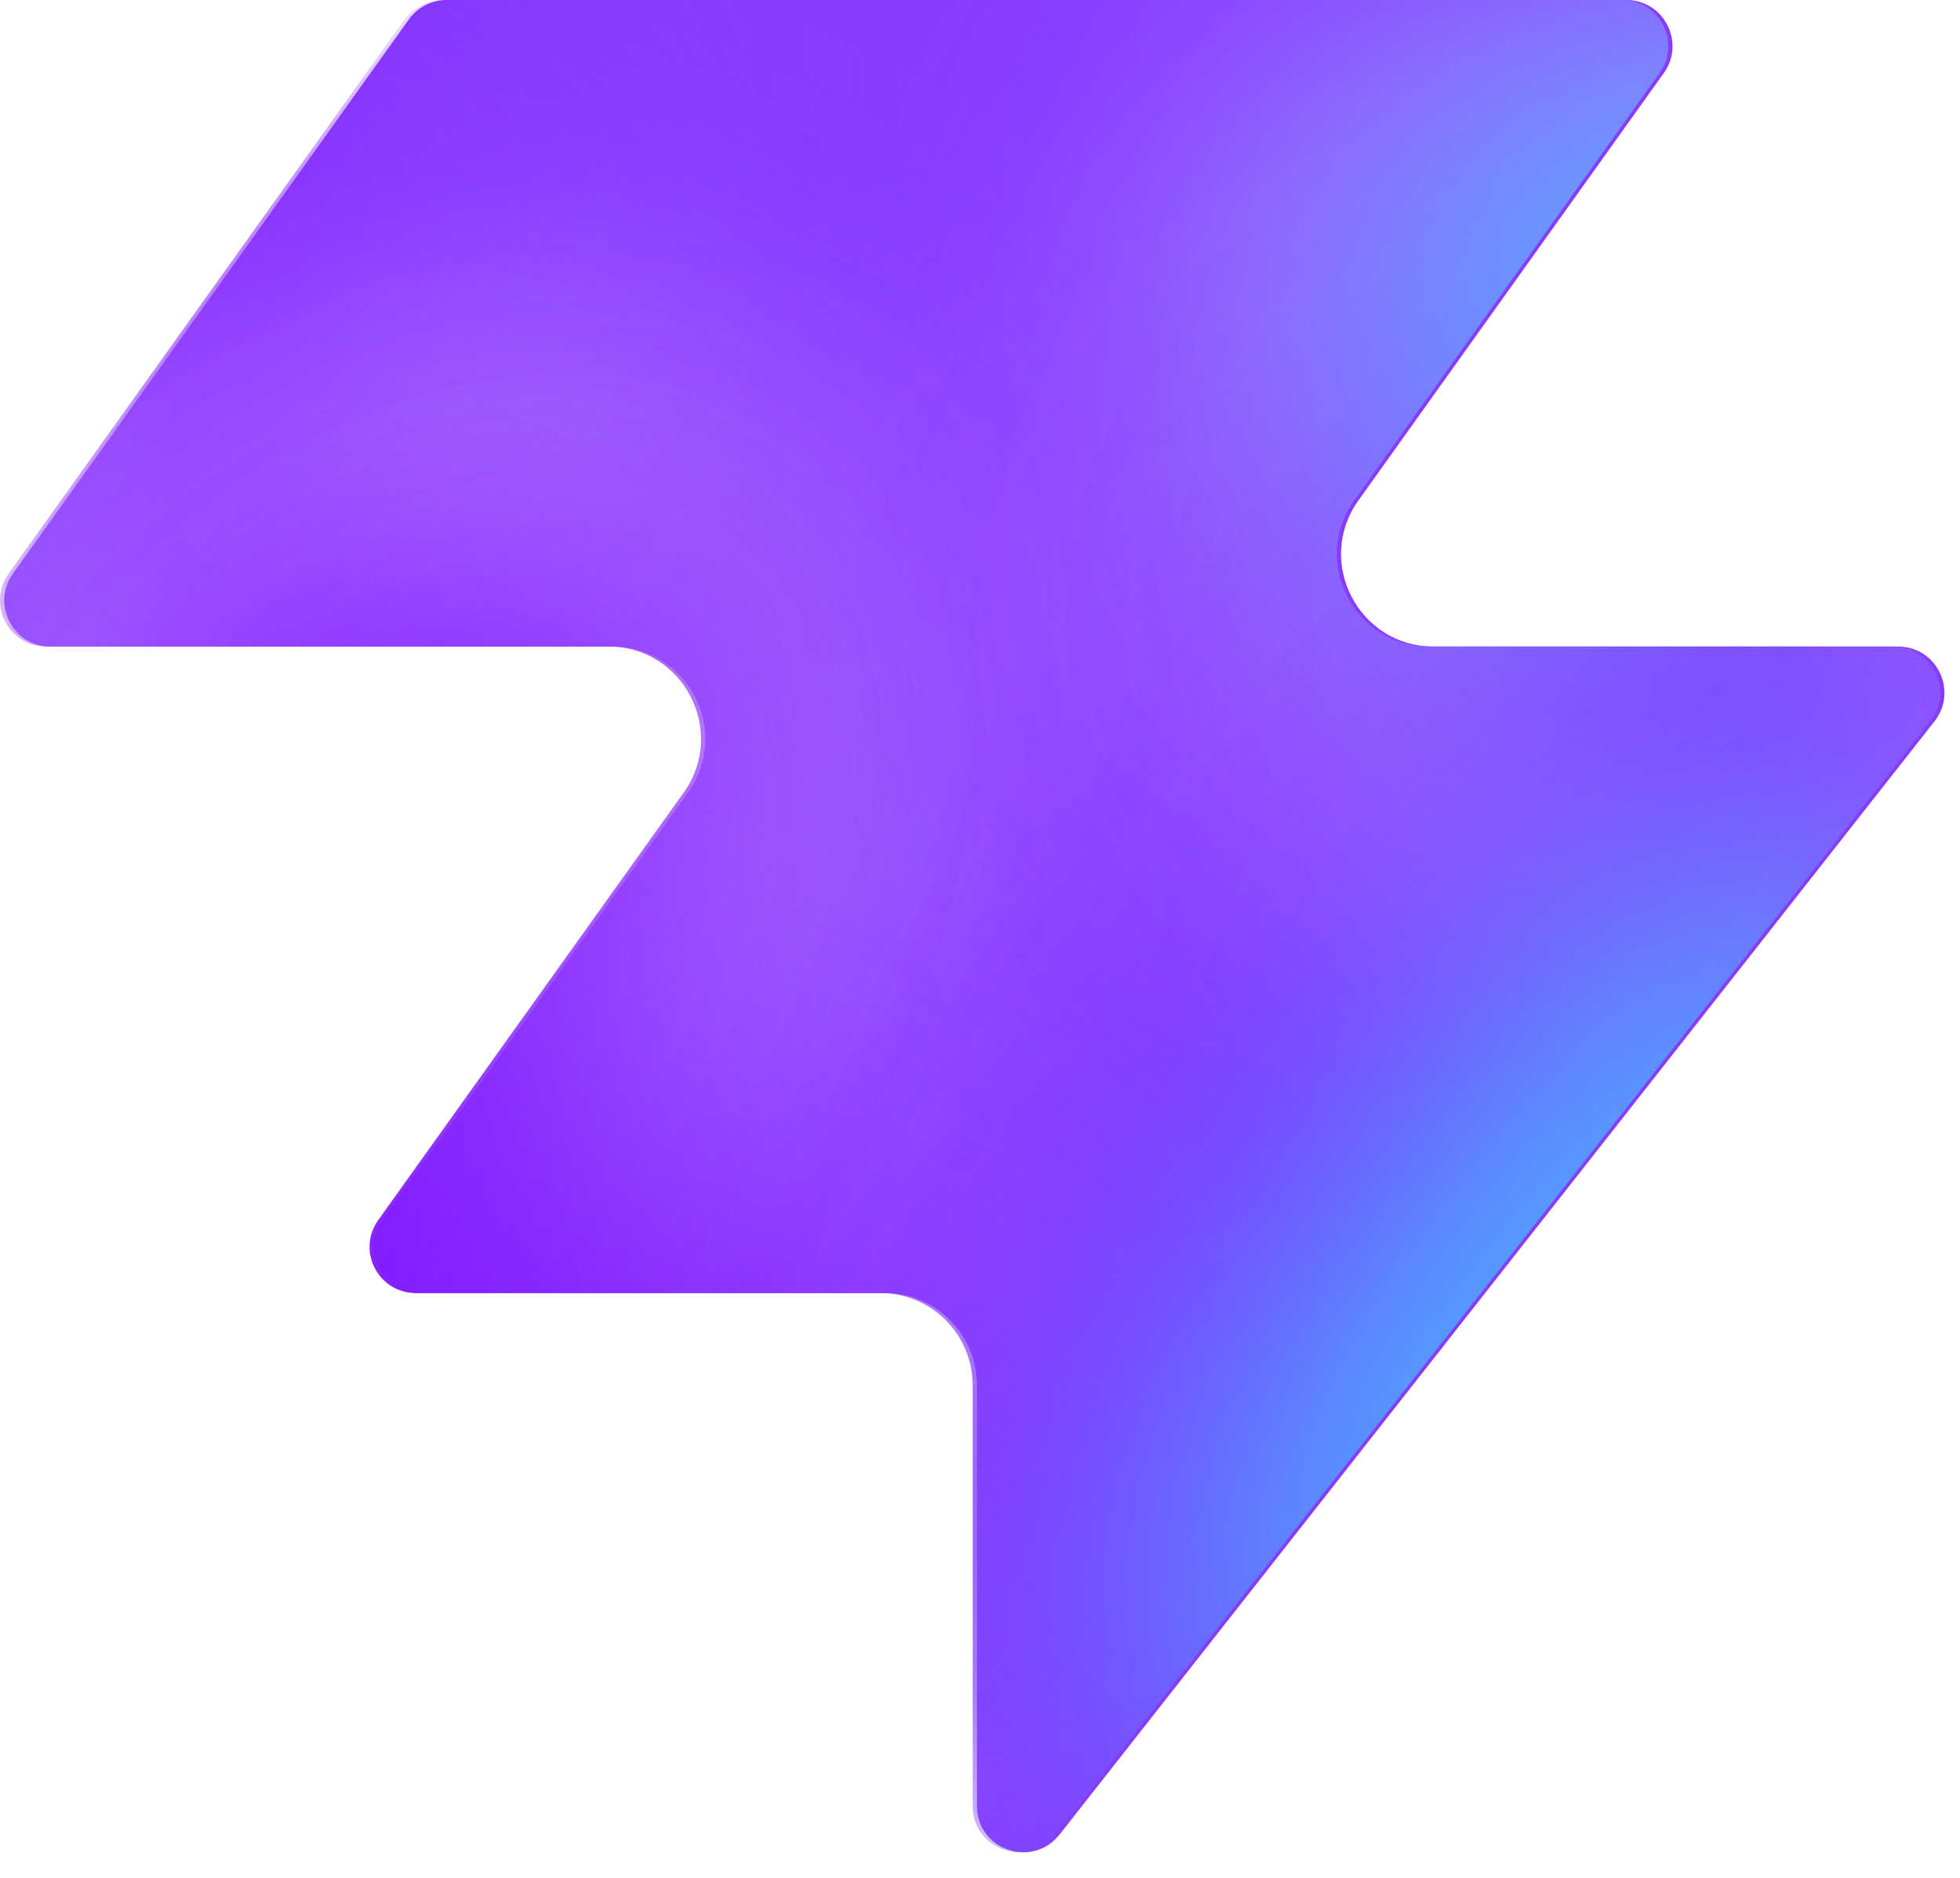
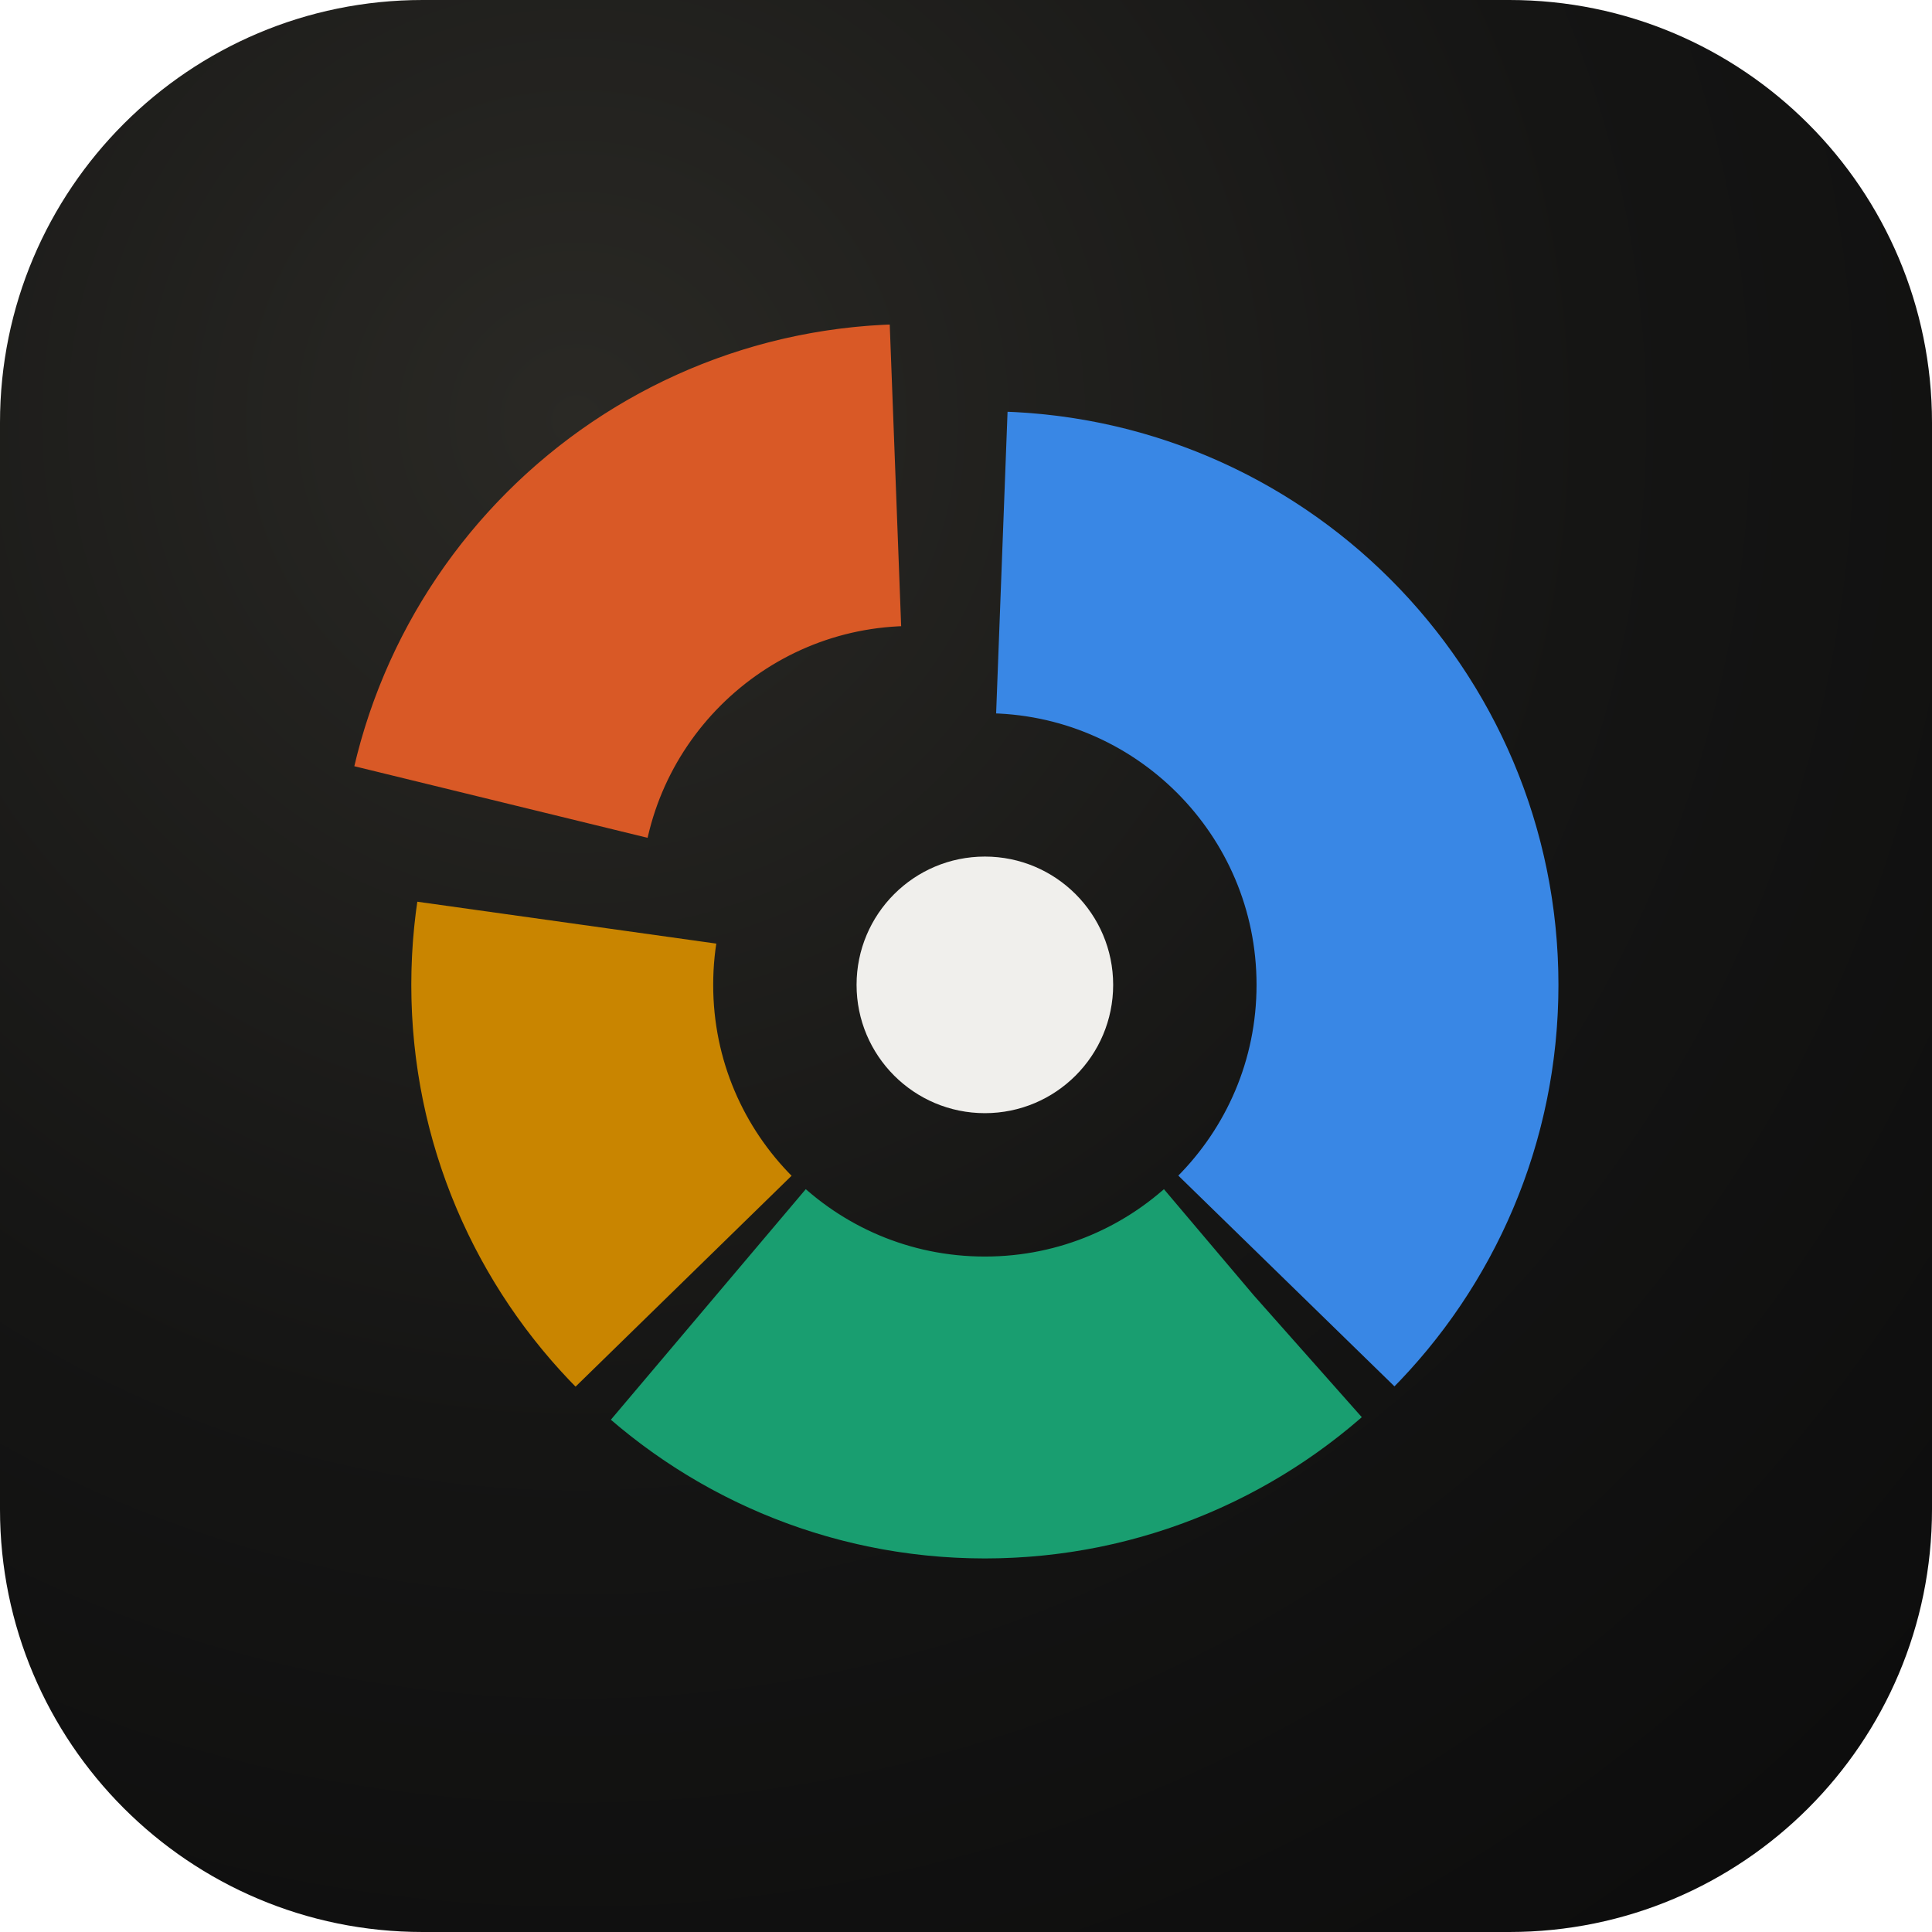
- <svg xmlns="http://www.w3.org/2000/svg" width="48" height="46" fill="none" viewBox="0 0 48 46">
-   <path fill="#863bff" d="M25.946 44.938c-.664.845-2.021.375-2.021-.698V33.937a2.26 2.26 0 0 0-2.262-2.262H10.287c-.92 0-1.456-1.04-.92-1.788l7.48-10.471c1.07-1.497 0-3.578-1.842-3.578H1.237c-.92 0-1.456-1.04-.92-1.788L10.013.474c.214-.297.556-.474.92-.474h28.894c.92 0 1.456 1.04.92 1.788l-7.48 10.471c-1.07 1.498 0 3.579 1.842 3.579h11.377c.943 0 1.473 1.088.89 1.83L25.947 44.94z" style="fill:#863bff;fill:color(display-p3 .525 .23 1);fill-opacity:1" />
-   <mask id="a" width="48" height="46" x="0" y="0" maskUnits="userSpaceOnUse" style="mask-type:alpha">
-     <path fill="#000" d="M25.842 44.938c-.664.844-2.021.375-2.021-.698V33.937a2.26 2.26 0 0 0-2.262-2.262H10.183c-.92 0-1.456-1.04-.92-1.788l7.48-10.471c1.07-1.498 0-3.579-1.842-3.579H1.133c-.92 0-1.456-1.04-.92-1.787L9.91.473c.214-.297.556-.474.92-.474h28.894c.92 0 1.456 1.04.92 1.788l-7.48 10.471c-1.07 1.498 0 3.578 1.842 3.578h11.377c.943 0 1.473 1.088.89 1.832L25.843 44.94z" style="fill:#000;fill-opacity:1" />
-   </mask>
-   <g mask="url(#a)">
-     <g filter="url(#b)">
-       <ellipse cx="5.508" cy="14.704" fill="#ede6ff" rx="5.508" ry="14.704" style="fill:#ede6ff;fill:color(display-p3 .927 .903 1);fill-opacity:1" transform="matrix(.00324 1 1 -.00324 -4.47 31.516)" />
-     </g>
-     <g filter="url(#c)">
-       <ellipse cx="10.399" cy="29.851" fill="#ede6ff" rx="10.399" ry="29.851" style="fill:#ede6ff;fill:color(display-p3 .927 .903 1);fill-opacity:1" transform="matrix(.00324 1 1 -.00324 -39.328 7.883)" />
-     </g>
-     <g filter="url(#d)">
-       <ellipse cx="5.508" cy="30.487" fill="#7e14ff" rx="5.508" ry="30.487" style="fill:#7e14ff;fill:color(display-p3 .492 .077 1);fill-opacity:1" transform="rotate(89.814 -25.913 -14.639)scale(1 -1)" />
-     </g>
-     <g filter="url(#e)">
-       <ellipse cx="5.508" cy="30.599" fill="#7e14ff" rx="5.508" ry="30.599" style="fill:#7e14ff;fill:color(display-p3 .492 .077 1);fill-opacity:1" transform="rotate(89.814 -32.644 -3.334)scale(1 -1)" />
-     </g>
-     <g filter="url(#f)">
-       <ellipse cx="5.508" cy="30.599" fill="#7e14ff" rx="5.508" ry="30.599" style="fill:#7e14ff;fill:color(display-p3 .492 .077 1);fill-opacity:1" transform="matrix(.00324 1 1 -.00324 -34.34 30.47)" />
-     </g>
-     <g filter="url(#g)">
-       <ellipse cx="14.072" cy="22.078" fill="#ede6ff" rx="14.072" ry="22.078" style="fill:#ede6ff;fill:color(display-p3 .927 .903 1);fill-opacity:1" transform="rotate(93.35 24.506 48.493)scale(-1 1)" />
-     </g>
-     <g filter="url(#h)">
-       <ellipse cx="3.47" cy="21.501" fill="#7e14ff" rx="3.47" ry="21.501" style="fill:#7e14ff;fill:color(display-p3 .492 .077 1);fill-opacity:1" transform="rotate(89.009 28.708 47.59)scale(-1 1)" />
-     </g>
-     <g filter="url(#i)">
-       <ellipse cx="3.47" cy="21.501" fill="#7e14ff" rx="3.47" ry="21.501" style="fill:#7e14ff;fill:color(display-p3 .492 .077 1);fill-opacity:1" transform="rotate(89.009 28.708 47.59)scale(-1 1)" />
-     </g>
-     <g filter="url(#j)">
-       <ellipse cx=".387" cy="8.972" fill="#7e14ff" rx="4.407" ry="29.108" style="fill:#7e14ff;fill:color(display-p3 .492 .077 1);fill-opacity:1" transform="rotate(39.51 .387 8.972)" />
-     </g>
-     <g filter="url(#k)">
-       <ellipse cx="47.523" cy="-6.092" fill="#7e14ff" rx="4.407" ry="29.108" style="fill:#7e14ff;fill:color(display-p3 .492 .077 1);fill-opacity:1" transform="rotate(37.892 47.523 -6.092)" />
-     </g>
-     <g filter="url(#l)">
-       <ellipse cx="41.412" cy="6.333" fill="#47bfff" rx="5.971" ry="9.665" style="fill:#47bfff;fill:color(display-p3 .28 .748 1);fill-opacity:1" transform="rotate(37.892 41.412 6.333)" />
-     </g>
-     <g filter="url(#m)">
-       <ellipse cx="-1.879" cy="38.332" fill="#7e14ff" rx="4.407" ry="29.108" style="fill:#7e14ff;fill:color(display-p3 .492 .077 1);fill-opacity:1" transform="rotate(37.892 -1.88 38.332)" />
-     </g>
-     <g filter="url(#n)">
-       <ellipse cx="-1.879" cy="38.332" fill="#7e14ff" rx="4.407" ry="29.108" style="fill:#7e14ff;fill:color(display-p3 .492 .077 1);fill-opacity:1" transform="rotate(37.892 -1.88 38.332)" />
-     </g>
-     <g filter="url(#o)">
-       <ellipse cx="35.651" cy="29.907" fill="#7e14ff" rx="4.407" ry="29.108" style="fill:#7e14ff;fill:color(display-p3 .492 .077 1);fill-opacity:1" transform="rotate(37.892 35.651 29.907)" />
-     </g>
-     <g filter="url(#p)">
-       <ellipse cx="38.418" cy="32.4" fill="#47bfff" rx="5.971" ry="15.297" style="fill:#47bfff;fill:color(display-p3 .28 .748 1);fill-opacity:1" transform="rotate(37.892 38.418 32.4)" />
-     </g>
+ <svg xmlns="http://www.w3.org/2000/svg" width="64" height="64" viewBox="0 0 512 512">
+   <defs>
+     <radialGradient id="bg" cx="0.3" cy="0.22" r="0.95">
+       <stop offset="0" stop-color="#2a2925" />
+       <stop offset="0.55" stop-color="#151514" />
+       <stop offset="1" stop-color="#0d0d0d" />
+     </radialGradient>
+   </defs>
+   <rect width="512" height="512" rx="112" fill="url(#bg)" />
+   <g transform="translate(5 5)">
+     <circle cx="256" cy="256" r="112" fill="none" stroke="#3987e5" stroke-width="80" stroke-linecap="butt" stroke-dasharray="258.41 445.30" stroke-dashoffset="-4.50" transform="translate(0.00 0.00) rotate(-90 256 256)" />
+     <circle cx="256" cy="256" r="112" fill="none" stroke="#199e70" stroke-width="80" stroke-linecap="butt" stroke-dasharray="159.89 543.82" stroke-dashoffset="-271.91" transform="translate(0.00 0.00) rotate(-90 256 256)" />
+     <circle cx="256" cy="256" r="112" fill="none" stroke="#c98500" stroke-width="80" stroke-linecap="butt" stroke-dasharray="103.59 600.12" stroke-dashoffset="-440.80" transform="translate(0.00 0.00) rotate(-90 256 256)" />
+     <circle cx="256" cy="256" r="112" fill="none" stroke="#d95926" stroke-width="80" stroke-linecap="butt" stroke-dasharray="145.82 557.90" stroke-dashoffset="-553.40" transform="translate(-19.12 -23.12) rotate(-90 256 256)" />
+     <circle cx="256" cy="256" r="34" fill="#f0efec" />
  </g>
-   <defs>
-     <filter id="b" width="60.045" height="41.654" x="-19.77" y="16.149" color-interpolation-filters="sRGB" filterUnits="userSpaceOnUse">
-       <feFlood flood-opacity="0" result="BackgroundImageFix" />
-       <feBlend in="SourceGraphic" in2="BackgroundImageFix" result="shape" />
-       <feGaussianBlur result="effect1_foregroundBlur_2002_17158" stdDeviation="7.659" />
-     </filter>
-     <filter id="c" width="90.34" height="51.437" x="-54.613" y="-7.533" color-interpolation-filters="sRGB" filterUnits="userSpaceOnUse">
-       <feFlood flood-opacity="0" result="BackgroundImageFix" />
-       <feBlend in="SourceGraphic" in2="BackgroundImageFix" result="shape" />
-       <feGaussianBlur result="effect1_foregroundBlur_2002_17158" stdDeviation="7.659" />
-     </filter>
-     <filter id="d" width="79.355" height="29.4" x="-49.64" y="2.03" color-interpolation-filters="sRGB" filterUnits="userSpaceOnUse">
-       <feFlood flood-opacity="0" result="BackgroundImageFix" />
-       <feBlend in="SourceGraphic" in2="BackgroundImageFix" result="shape" />
-       <feGaussianBlur result="effect1_foregroundBlur_2002_17158" stdDeviation="4.596" />
-     </filter>
-     <filter id="e" width="79.579" height="29.4" x="-45.045" y="20.029" color-interpolation-filters="sRGB" filterUnits="userSpaceOnUse">
-       <feFlood flood-opacity="0" result="BackgroundImageFix" />
-       <feBlend in="SourceGraphic" in2="BackgroundImageFix" result="shape" />
-       <feGaussianBlur result="effect1_foregroundBlur_2002_17158" stdDeviation="4.596" />
-     </filter>
-     <filter id="f" width="79.579" height="29.4" x="-43.513" y="21.178" color-interpolation-filters="sRGB" filterUnits="userSpaceOnUse">
-       <feFlood flood-opacity="0" result="BackgroundImageFix" />
-       <feBlend in="SourceGraphic" in2="BackgroundImageFix" result="shape" />
-       <feGaussianBlur result="effect1_foregroundBlur_2002_17158" stdDeviation="4.596" />
-     </filter>
-     <filter id="g" width="74.749" height="58.852" x="15.756" y="-17.901" color-interpolation-filters="sRGB" filterUnits="userSpaceOnUse">
-       <feFlood flood-opacity="0" result="BackgroundImageFix" />
-       <feBlend in="SourceGraphic" in2="BackgroundImageFix" result="shape" />
-       <feGaussianBlur result="effect1_foregroundBlur_2002_17158" stdDeviation="7.659" />
-     </filter>
-     <filter id="h" width="61.377" height="25.362" x="23.548" y="2.284" color-interpolation-filters="sRGB" filterUnits="userSpaceOnUse">
-       <feFlood flood-opacity="0" result="BackgroundImageFix" />
-       <feBlend in="SourceGraphic" in2="BackgroundImageFix" result="shape" />
-       <feGaussianBlur result="effect1_foregroundBlur_2002_17158" stdDeviation="4.596" />
-     </filter>
-     <filter id="i" width="61.377" height="25.362" x="23.548" y="2.284" color-interpolation-filters="sRGB" filterUnits="userSpaceOnUse">
-       <feFlood flood-opacity="0" result="BackgroundImageFix" />
-       <feBlend in="SourceGraphic" in2="BackgroundImageFix" result="shape" />
-       <feGaussianBlur result="effect1_foregroundBlur_2002_17158" stdDeviation="4.596" />
-     </filter>
-     <filter id="j" width="56.045" height="63.649" x="-27.636" y="-22.853" color-interpolation-filters="sRGB" filterUnits="userSpaceOnUse">
-       <feFlood flood-opacity="0" result="BackgroundImageFix" />
-       <feBlend in="SourceGraphic" in2="BackgroundImageFix" result="shape" />
-       <feGaussianBlur result="effect1_foregroundBlur_2002_17158" stdDeviation="4.596" />
-     </filter>
-     <filter id="k" width="54.814" height="64.646" x="20.116" y="-38.415" color-interpolation-filters="sRGB" filterUnits="userSpaceOnUse">
-       <feFlood flood-opacity="0" result="BackgroundImageFix" />
-       <feBlend in="SourceGraphic" in2="BackgroundImageFix" result="shape" />
-       <feGaussianBlur result="effect1_foregroundBlur_2002_17158" stdDeviation="4.596" />
-     </filter>
-     <filter id="l" width="33.541" height="35.313" x="24.641" y="-11.323" color-interpolation-filters="sRGB" filterUnits="userSpaceOnUse">
-       <feFlood flood-opacity="0" result="BackgroundImageFix" />
-       <feBlend in="SourceGraphic" in2="BackgroundImageFix" result="shape" />
-       <feGaussianBlur result="effect1_foregroundBlur_2002_17158" stdDeviation="4.596" />
-     </filter>
-     <filter id="m" width="54.814" height="64.646" x="-29.286" y="6.009" color-interpolation-filters="sRGB" filterUnits="userSpaceOnUse">
-       <feFlood flood-opacity="0" result="BackgroundImageFix" />
-       <feBlend in="SourceGraphic" in2="BackgroundImageFix" result="shape" />
-       <feGaussianBlur result="effect1_foregroundBlur_2002_17158" stdDeviation="4.596" />
-     </filter>
-     <filter id="n" width="54.814" height="64.646" x="-29.286" y="6.009" color-interpolation-filters="sRGB" filterUnits="userSpaceOnUse">
-       <feFlood flood-opacity="0" result="BackgroundImageFix" />
-       <feBlend in="SourceGraphic" in2="BackgroundImageFix" result="shape" />
-       <feGaussianBlur result="effect1_foregroundBlur_2002_17158" stdDeviation="4.596" />
-     </filter>
-     <filter id="o" width="54.814" height="64.646" x="8.244" y="-2.416" color-interpolation-filters="sRGB" filterUnits="userSpaceOnUse">
-       <feFlood flood-opacity="0" result="BackgroundImageFix" />
-       <feBlend in="SourceGraphic" in2="BackgroundImageFix" result="shape" />
-       <feGaussianBlur result="effect1_foregroundBlur_2002_17158" stdDeviation="4.596" />
-     </filter>
-     <filter id="p" width="39.409" height="43.623" x="18.713" y="10.588" color-interpolation-filters="sRGB" filterUnits="userSpaceOnUse">
-       <feFlood flood-opacity="0" result="BackgroundImageFix" />
-       <feBlend in="SourceGraphic" in2="BackgroundImageFix" result="shape" />
-       <feGaussianBlur result="effect1_foregroundBlur_2002_17158" stdDeviation="4.596" />
-     </filter>
-   </defs>
</svg>
